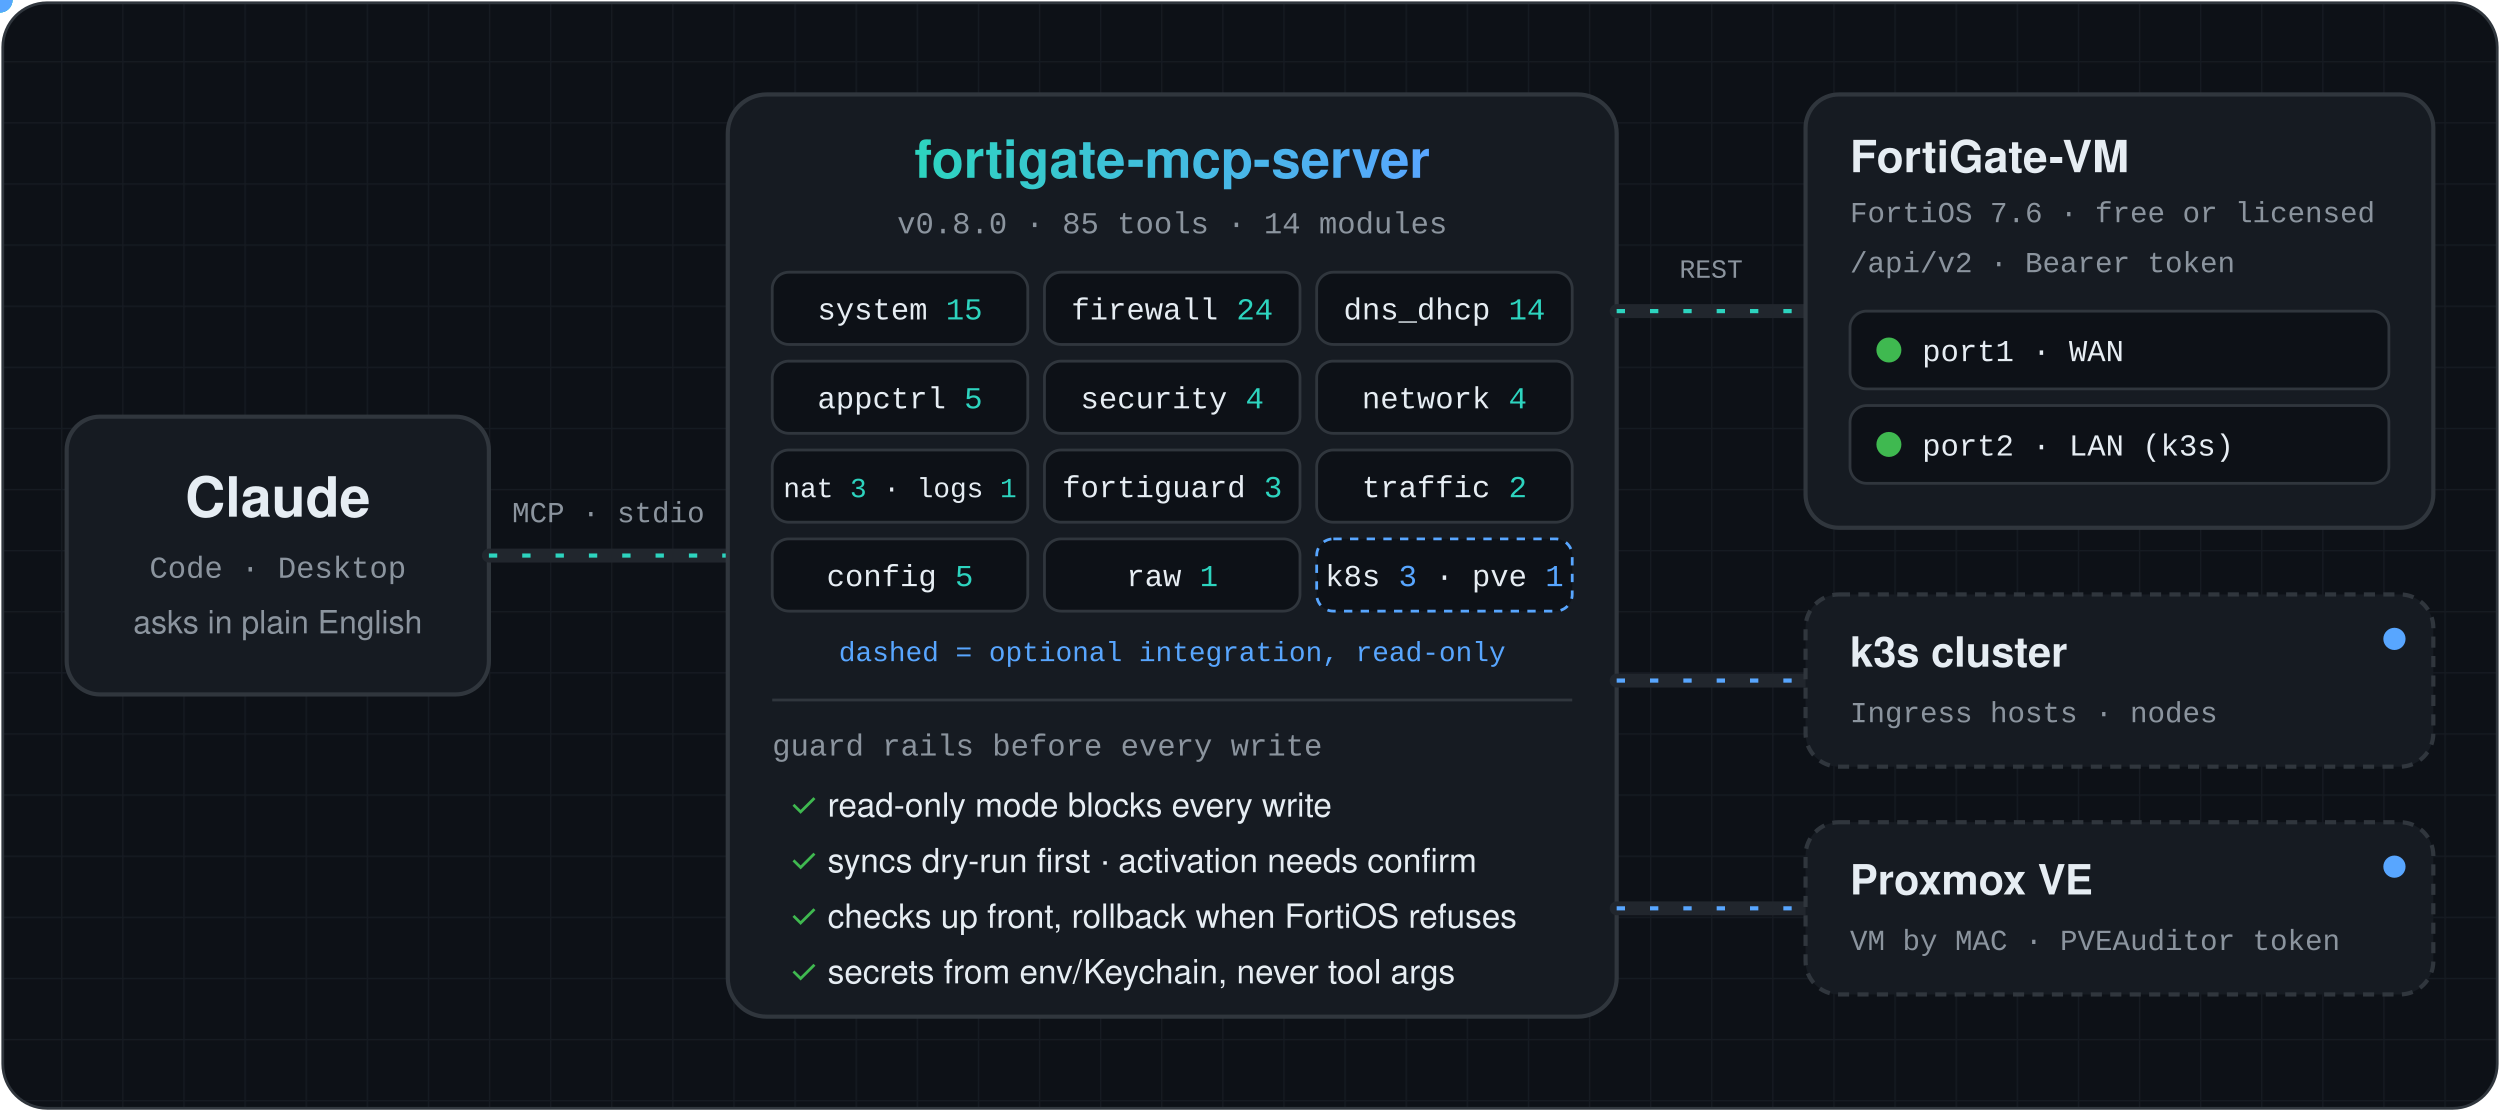
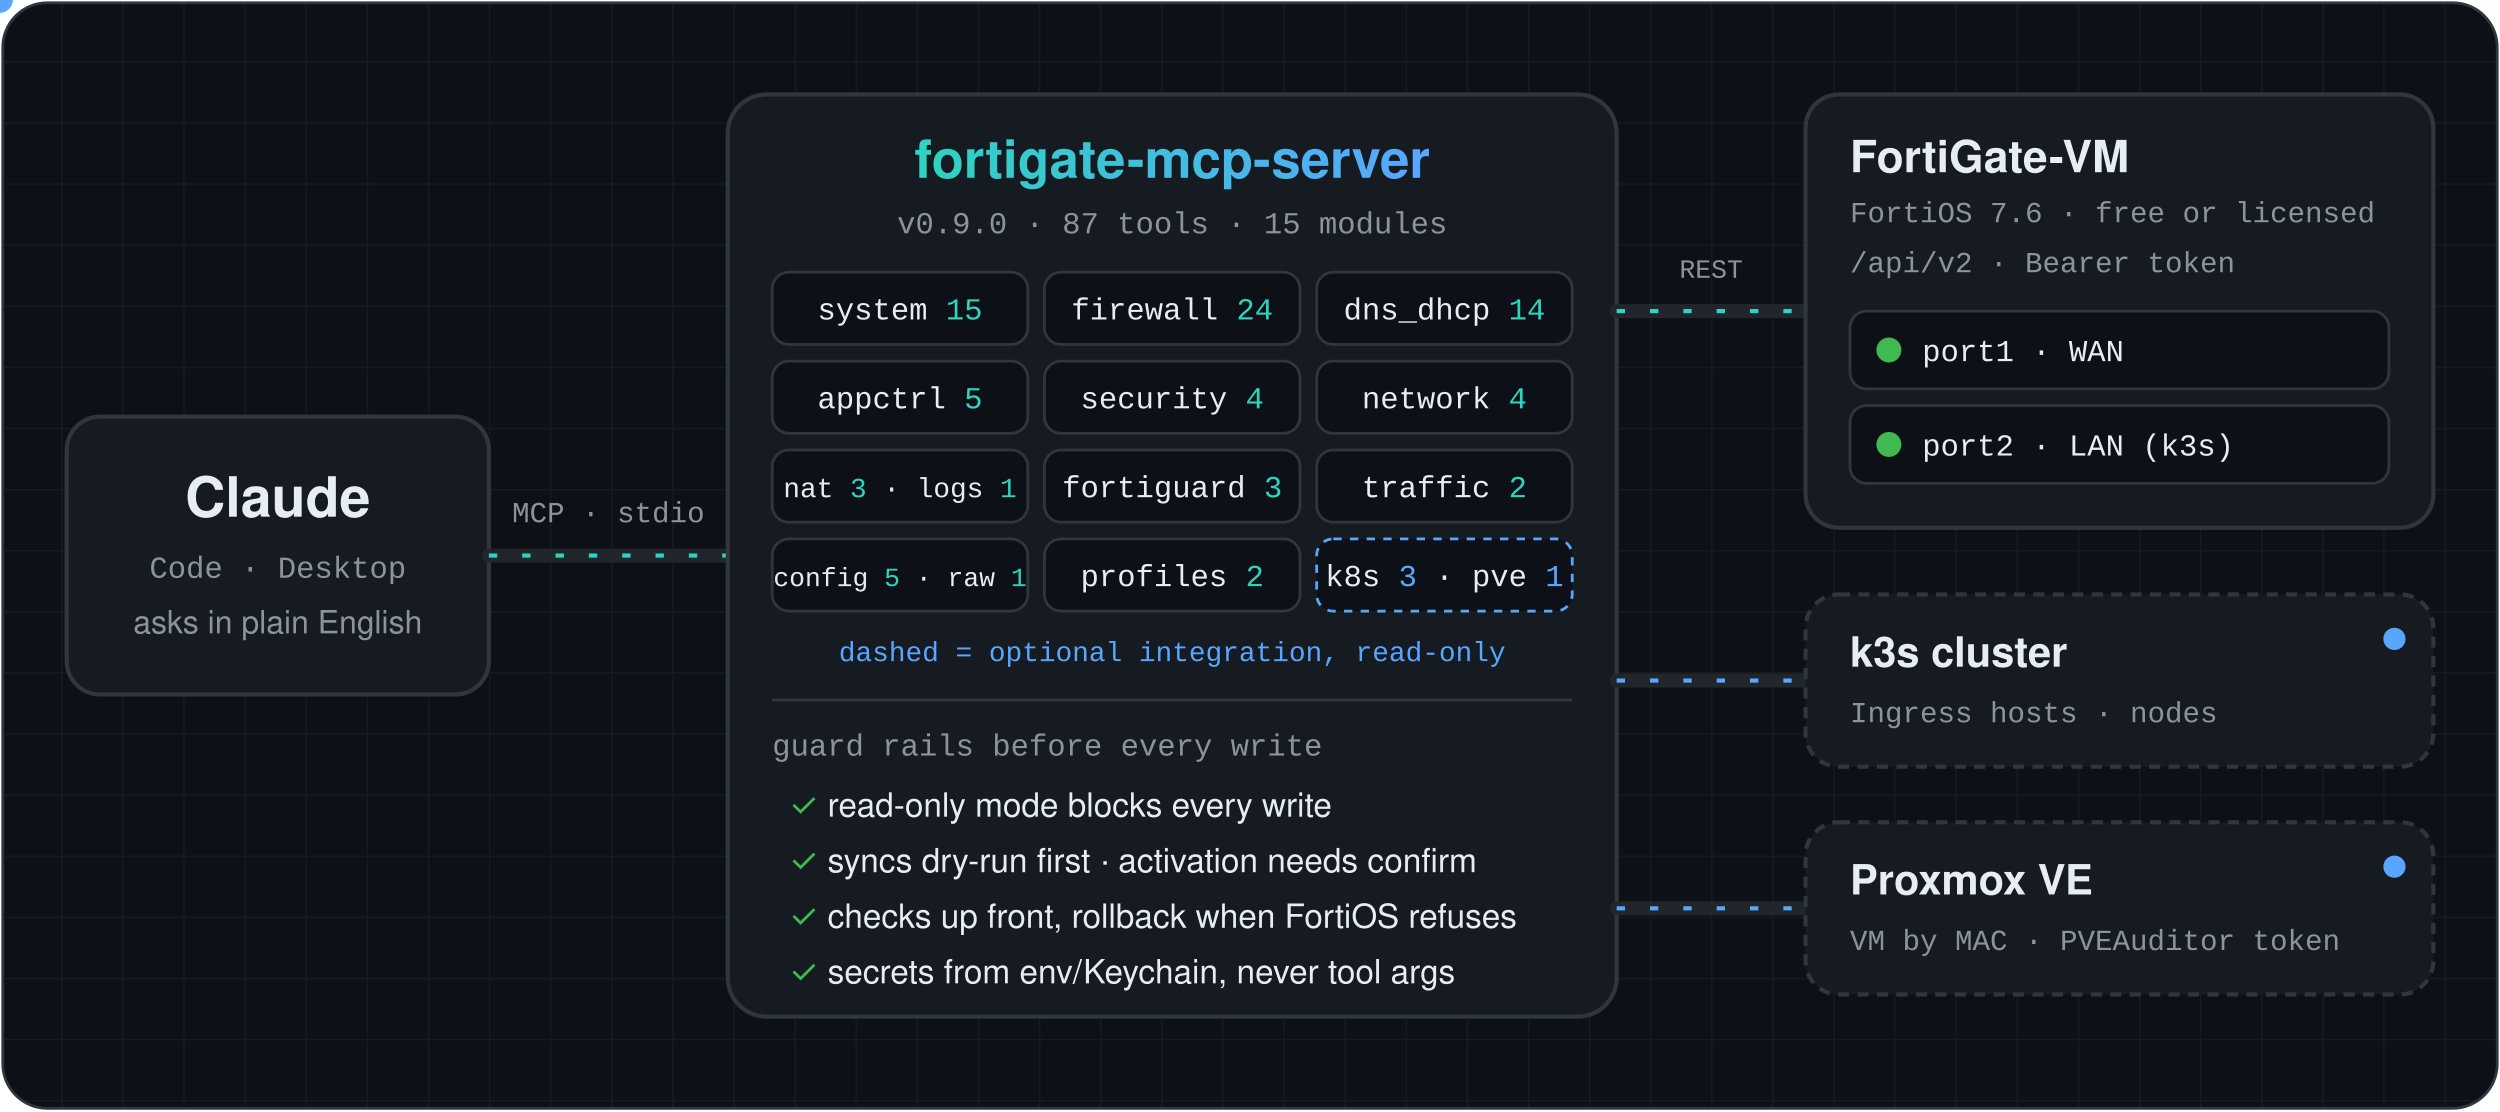
<svg xmlns="http://www.w3.org/2000/svg" viewBox="0 0 900 400" width="900" height="400" role="img" aria-labelledby="t d">
  <defs>
    <pattern id="g" width="22" height="22" patternUnits="userSpaceOnUse">
      <path d="M22 0H0V22" fill="none" stroke="#161b22" />
    </pattern>
    <linearGradient id="title" x1="0" x2="1">
      <stop offset="0" stop-color="#2dd4bf" />
      <stop offset="1" stop-color="#58a6ff" />
    </linearGradient>
    <path id="pc" d="M176 200H262" />
    <path id="pf" d="M582 112C616 112 616 112 650 112" />
    <path id="pk" d="M582 245C616 245 616 245 650 245" />
    <path id="pp" d="M582 327C616 327 616 327 650 327" />
    <style>
      .sans{font-family:"Segoe UI",-apple-system,BlinkMacSystemFont,Helvetica,Arial,sans-serif}
      .mono{font-family:ui-monospace,SFMono-Regular,"SF Mono",Menlo,Consolas,"Liberation Mono",monospace}
      .box{fill:#161b22;stroke:#30363d;stroke-width:1.5}
      .wire{fill:none;stroke:#21262d;stroke-width:5;stroke-linecap:round}
      .flow{fill:none;stroke:#2dd4bf;stroke-width:1.5;stroke-dasharray:3 9;animation:dash 1.2s linear infinite}
      .flow.ro{stroke:#58a6ff}
      @keyframes dash{to{stroke-dashoffset:-12}}
      .chip{fill:#0d1117;stroke:#30363d}
      .chip.opt{stroke:#58a6ff;stroke-dasharray:3 3}
      .glow{animation:glow 6s ease-in-out infinite}
      @keyframes glow{0%,100%{stroke:#30363d}8%{stroke:#2dd4bf}16%{stroke:#30363d}}
      .d1{animation-delay:.5s}.d2{animation-delay:1s}.d3{animation-delay:1.5s}.d4{animation-delay:2s}.d5{animation-delay:2.5s}
      .d6{animation-delay:3s}.d7{animation-delay:3.5s}.d8{animation-delay:4s}.d9{animation-delay:4.5s}.d10{animation-delay:5s}
      .led{animation:led 1.6s steps(1) infinite}.l2{animation-delay:-.7s}
      @keyframes led{0%,60%{opacity:1}61%,100%{opacity:.25}}
      .pulse{animation:pulse 2.4s ease-in-out infinite}@keyframes pulse{0%,100%{opacity:.55}50%{opacity:1}}
      @media (prefers-reduced-motion:reduce){*{animation:none!important}}
    </style>
  </defs>
  <rect x="1" y="1" width="898" height="398" rx="16" fill="#0d1117" />
  <rect x="1" y="1" width="898" height="398" rx="16" fill="url(#g)" />
  <rect x="24" y="150" width="152" height="100" rx="12" class="box" />
  <text x="100" y="186" text-anchor="middle" class="sans" font-size="20" font-weight="700" fill="#e6edf3">Claude</text>
  <text x="100" y="208" text-anchor="middle" class="mono" font-size="11" fill="#8b949e">Code · Desktop</text>
  <text x="100" y="228" text-anchor="middle" class="sans" font-size="11.5" fill="#8b949e">asks in plain English</text>
  <use href="#pc" class="wire" />
  <use href="#pc" class="flow" />
  <text x="219" y="188" text-anchor="middle" class="mono" font-size="10.5" fill="#8b949e">MCP · stdio</text>
  <circle r="4.5" fill="#2dd4bf">
    <animateMotion dur="1.8s" repeatCount="indefinite">
      <mpath href="#pc" />
    </animateMotion>
  </circle>
  <circle r="4.5" fill="#58a6ff">
    <animateMotion dur="1.8s" begin=".9s" repeatCount="indefinite" keyPoints="1;0" keyTimes="0;1" calcMode="linear">
      <mpath href="#pc" />
    </animateMotion>
  </circle>
  <rect x="262" y="34" width="320" height="332" rx="14" class="box" />
  <text x="422" y="64" text-anchor="middle" class="sans" font-size="19" font-weight="700" fill="url(#title)">fortigate-mcp-server</text>
-   <text x="422" y="84" text-anchor="middle" class="mono" font-size="11" fill="#8b949e">v0.8.0 · 85 tools · 14 modules</text>
+   <text x="422" y="84" text-anchor="middle" class="mono" font-size="11" fill="#8b949e">v0.9.0 · 87 tools · 15 modules</text>
  <g class="mono" font-size="11">
    <rect x="278" y="98" width="92" height="26" rx="6" class="chip glow" />
    <text x="324" y="115" text-anchor="middle" fill="#e6edf3">system <tspan fill="#2dd4bf">15</tspan>
    </text>
    <rect x="376" y="98" width="92" height="26" rx="6" class="chip glow d1" />
    <text x="422" y="115" text-anchor="middle" fill="#e6edf3">firewall <tspan fill="#2dd4bf">24</tspan>
    </text>
    <rect x="474" y="98" width="92" height="26" rx="6" class="chip glow d2" />
    <text x="520" y="115" text-anchor="middle" fill="#e6edf3">dns_dhcp <tspan fill="#2dd4bf">14</tspan>
    </text>
    <rect x="278" y="130" width="92" height="26" rx="6" class="chip glow d3" />
    <text x="324" y="147" text-anchor="middle" fill="#e6edf3">appctrl <tspan fill="#2dd4bf">5</tspan>
    </text>
    <rect x="376" y="130" width="92" height="26" rx="6" class="chip glow d4" />
    <text x="422" y="147" text-anchor="middle" fill="#e6edf3">security <tspan fill="#2dd4bf">4</tspan>
    </text>
    <rect x="474" y="130" width="92" height="26" rx="6" class="chip glow d5" />
    <text x="520" y="147" text-anchor="middle" fill="#e6edf3">network <tspan fill="#2dd4bf">4</tspan>
    </text>
    <rect x="278" y="162" width="92" height="26" rx="6" class="chip glow d6" />
    <text x="324" y="179" text-anchor="middle" font-size="10" fill="#e6edf3">nat <tspan fill="#2dd4bf">3</tspan> · logs <tspan fill="#2dd4bf">1</tspan>
    </text>
    <rect x="376" y="162" width="92" height="26" rx="6" class="chip glow d7" />
    <text x="422" y="179" text-anchor="middle" fill="#e6edf3">fortiguard <tspan fill="#2dd4bf">3</tspan>
    </text>
    <rect x="474" y="162" width="92" height="26" rx="6" class="chip glow d8" />
    <text x="520" y="179" text-anchor="middle" fill="#e6edf3">traffic <tspan fill="#2dd4bf">2</tspan>
    </text>
    <rect x="278" y="194" width="92" height="26" rx="6" class="chip glow d9" />
-     <text x="324" y="211" text-anchor="middle" fill="#e6edf3">config <tspan fill="#2dd4bf">5</tspan>
+     <text x="324" y="211" text-anchor="middle" font-size="9.5" fill="#e6edf3">config <tspan fill="#2dd4bf">5</tspan> · raw <tspan fill="#2dd4bf">1</tspan>
    </text>
    <rect x="376" y="194" width="92" height="26" rx="6" class="chip glow d9" />
-     <text x="422" y="211" text-anchor="middle" fill="#e6edf3">raw <tspan fill="#2dd4bf">1</tspan>
+     <text x="422" y="211" text-anchor="middle" fill="#e6edf3">profiles <tspan fill="#2dd4bf">2</tspan>
    </text>
    <rect x="474" y="194" width="92" height="26" rx="6" class="chip opt" />
    <text x="520" y="211" text-anchor="middle" fill="#e6edf3">k8s <tspan fill="#58a6ff">3</tspan> · pve <tspan fill="#58a6ff">1</tspan>
    </text>
  </g>
  <text x="422" y="238" text-anchor="middle" class="mono" font-size="10" fill="#58a6ff">dashed = optional integration, read-only</text>
  <line x1="278" y1="252" x2="566" y2="252" stroke="#30363d" />
  <text x="278" y="272" class="mono" font-size="11" fill="#8b949e">guard rails before every write</text>
  <g class="sans" font-size="12" fill="#e6edf3">
    <text x="284" y="294">
      <tspan fill="#3fb950">✓</tspan> read-only mode blocks every write</text>
    <text x="284" y="314">
      <tspan fill="#3fb950">✓</tspan> syncs dry-run first · activation needs confirm</text>
    <text x="284" y="334">
      <tspan fill="#3fb950">✓</tspan> checks up front, rollback when FortiOS refuses</text>
    <text x="284" y="354">
      <tspan fill="#3fb950">✓</tspan> secrets from env/Keychain, never tool args</text>
  </g>
  <use href="#pf" class="wire" />
  <use href="#pf" class="flow" />
  <text x="616" y="100" text-anchor="middle" class="mono" font-size="9.5" fill="#8b949e">REST</text>
  <circle r="4.5" fill="#2dd4bf">
    <animateMotion dur="1.4s" repeatCount="indefinite">
      <mpath href="#pf" />
    </animateMotion>
  </circle>
  <circle r="4.5" fill="#58a6ff">
    <animateMotion dur="1.4s" begin=".7s" repeatCount="indefinite" keyPoints="1;0" keyTimes="0;1" calcMode="linear">
      <mpath href="#pf" />
    </animateMotion>
  </circle>
  <rect x="650" y="34" width="226" height="156" rx="12" class="box" />
  <text x="666" y="62" class="sans" font-size="16" font-weight="700" fill="#e6edf3">FortiGate-VM</text>
  <text x="666" y="80" class="mono" font-size="10.5" fill="#8b949e">FortiOS 7.6 · free or licensed</text>
  <text x="666" y="98" class="mono" font-size="10.5" fill="#8b949e">/api/v2 · Bearer token</text>
  <g class="mono" font-size="11" fill="#e6edf3">
    <rect x="666" y="112" width="194" height="28" rx="6" class="chip" />
    <circle cx="680" cy="126" r="4.5" fill="#3fb950" class="led" />
    <text x="692" y="130">port1 · WAN</text>
    <rect x="666" y="146" width="194" height="28" rx="6" class="chip" />
    <circle cx="680" cy="160" r="4.5" fill="#3fb950" class="led l2" />
    <text x="692" y="164">port2 · LAN (k3s)</text>
  </g>
  <use href="#pk" class="wire" />
  <use href="#pk" class="flow ro" />
  <circle r="4" fill="#58a6ff">
    <animateMotion dur="2s" repeatCount="indefinite" keyPoints="1;0" keyTimes="0;1" calcMode="linear">
      <mpath href="#pk" />
    </animateMotion>
  </circle>
  <rect x="650" y="214" width="226" height="62" rx="12" class="box" stroke-dasharray="4 3" />
  <text x="666" y="240" class="sans" font-size="15" font-weight="700" fill="#e6edf3">k3s cluster</text>
  <text x="666" y="260" class="mono" font-size="10.5" fill="#8b949e">Ingress hosts · nodes</text>
  <use href="#pp" class="wire" />
  <use href="#pp" class="flow ro" />
  <circle r="4" fill="#58a6ff">
    <animateMotion dur="2s" begin="1s" repeatCount="indefinite" keyPoints="1;0" keyTimes="0;1" calcMode="linear">
      <mpath href="#pp" />
    </animateMotion>
  </circle>
  <rect x="650" y="296" width="226" height="62" rx="12" class="box" stroke-dasharray="4 3" />
  <text x="666" y="322" class="sans" font-size="15" font-weight="700" fill="#e6edf3">Proxmox VE</text>
  <text x="666" y="342" class="mono" font-size="10.5" fill="#8b949e">VM by MAC · PVEAuditor token</text>
  <circle cx="862" cy="230" r="4" fill="#58a6ff" class="pulse" />
  <circle cx="862" cy="312" r="4" fill="#58a6ff" class="pulse" />
  <rect x="1" y="1" width="898" height="398" rx="16" fill="none" stroke="#30363d" />
</svg>
